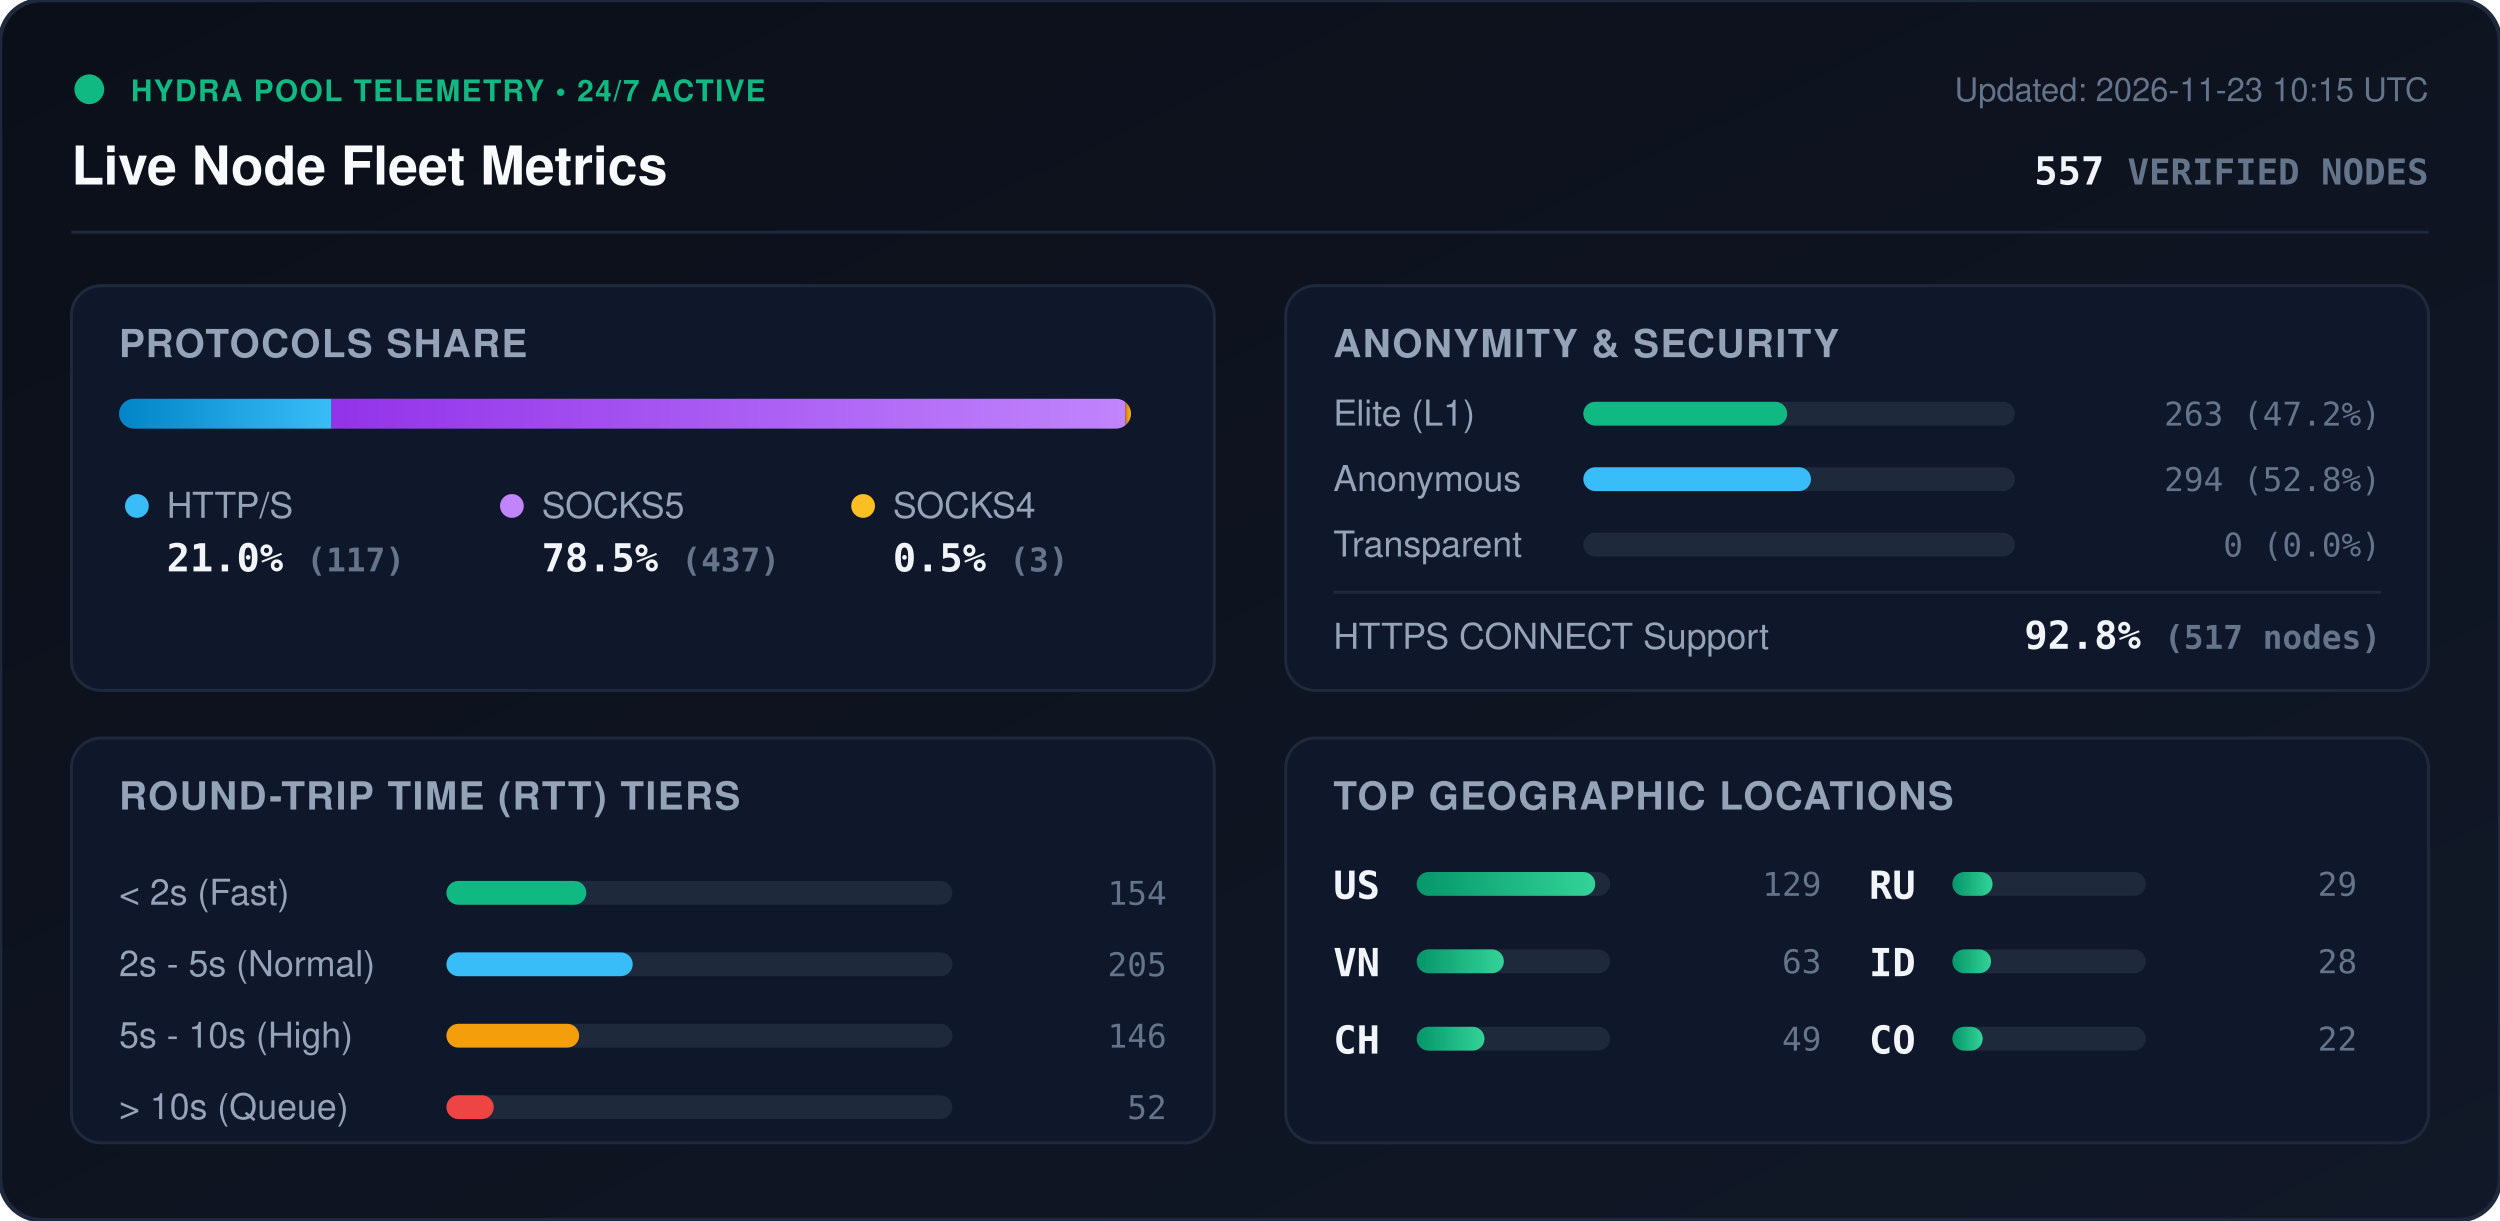
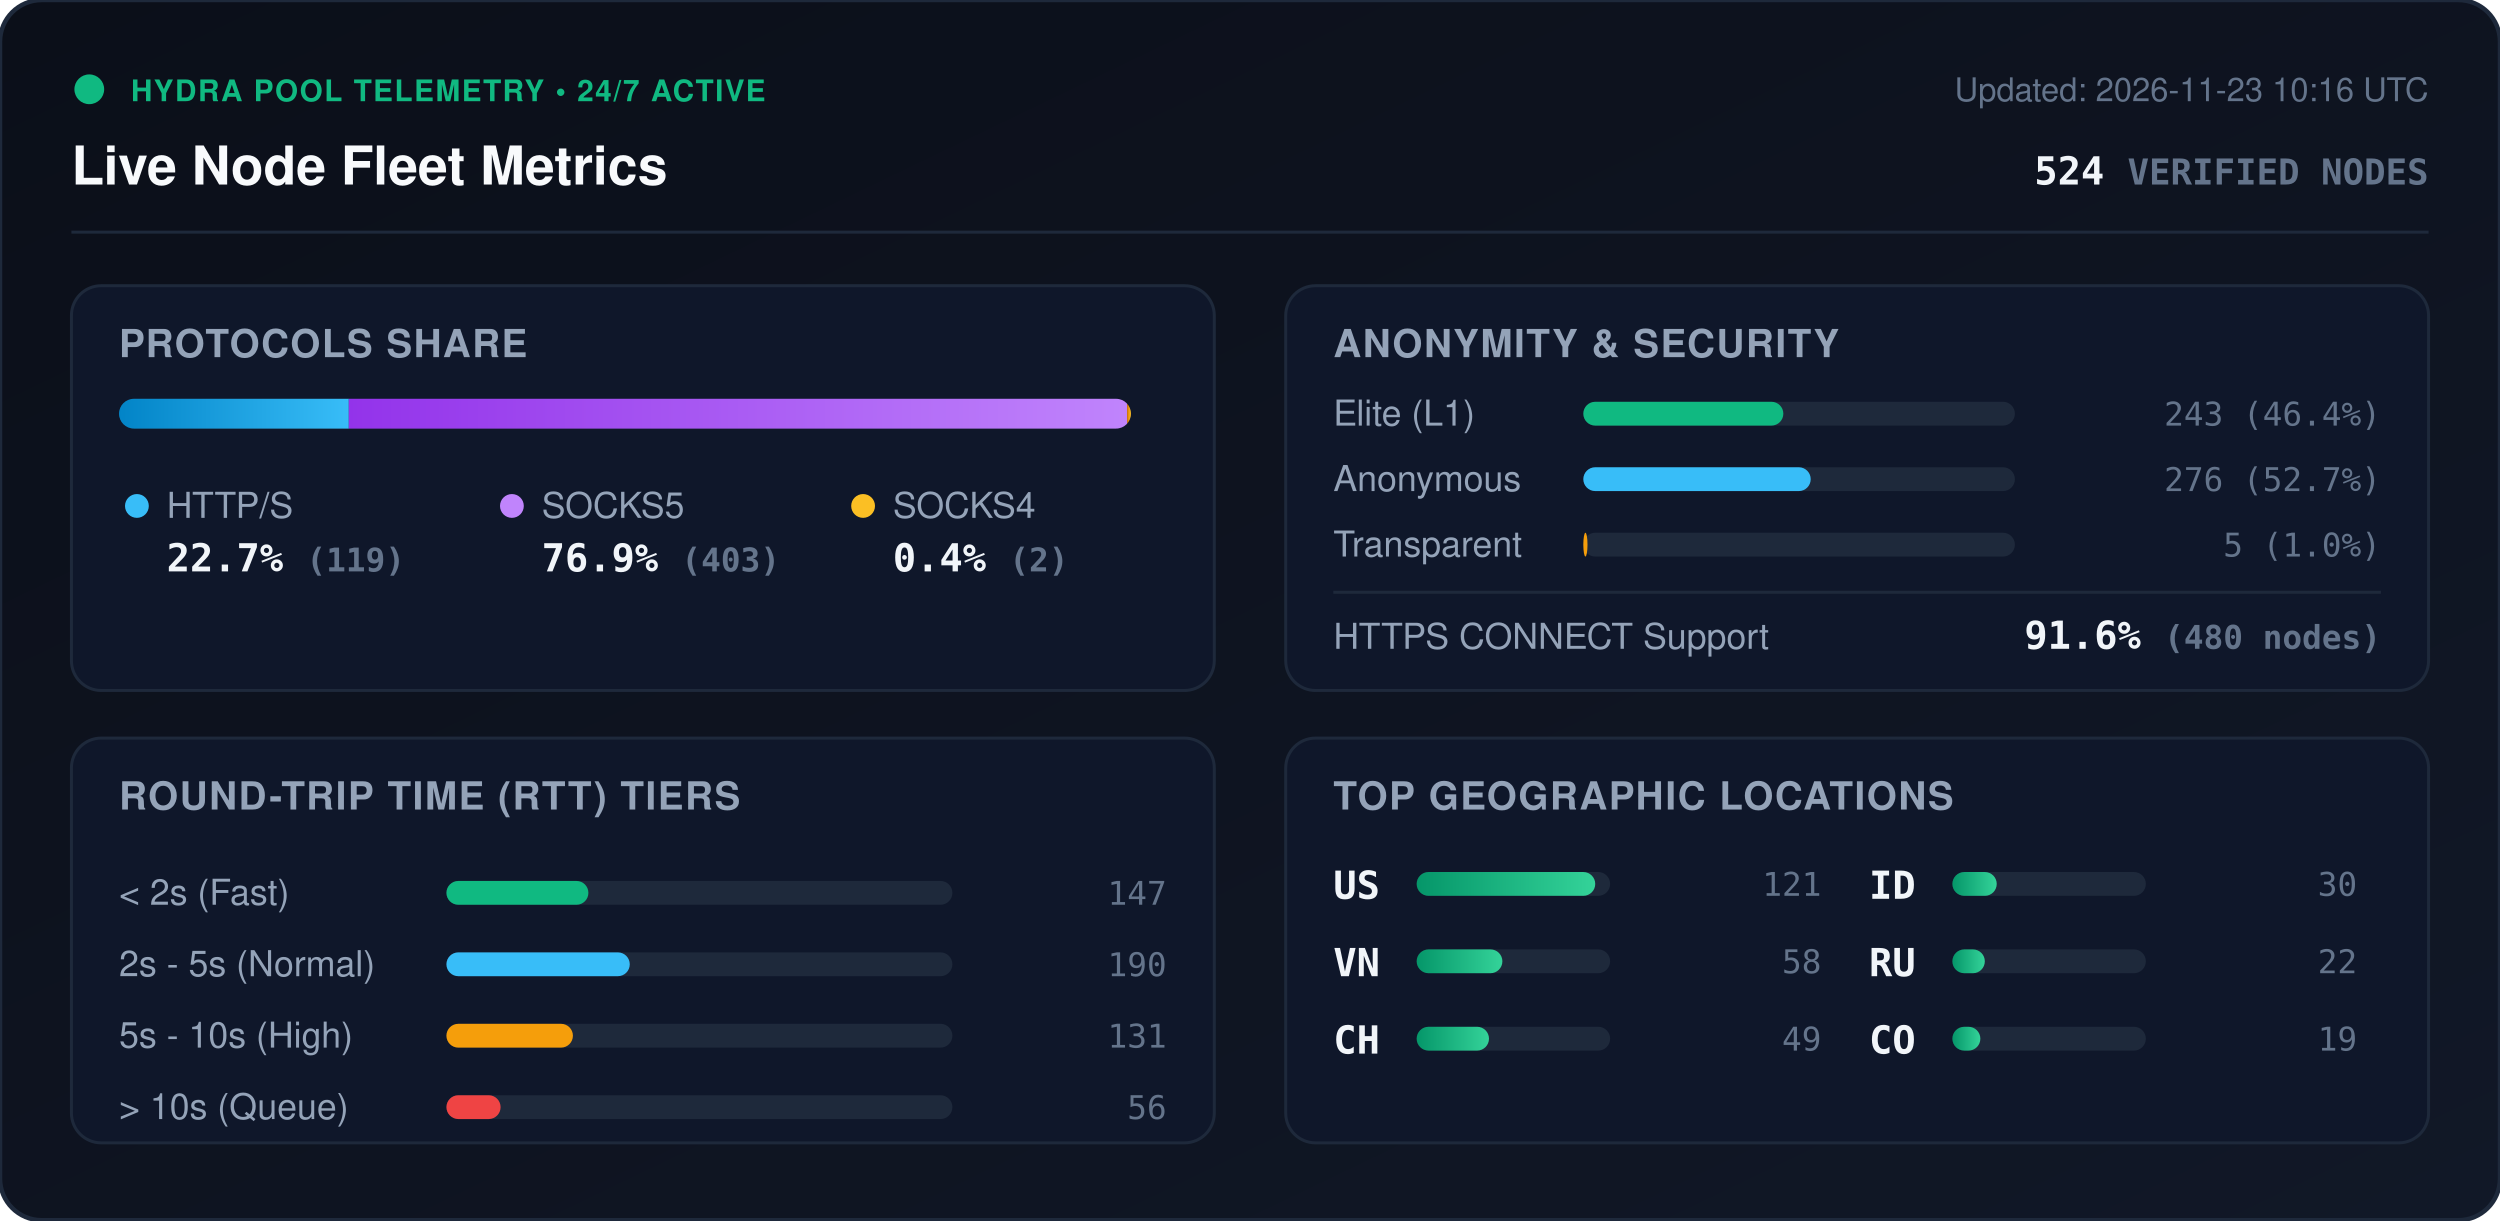
<svg xmlns="http://www.w3.org/2000/svg" viewBox="0 0 840 410" width="840" height="410" style="max-width: 100%; height: auto;">
  <defs>
    <linearGradient id="bg" x1="0%" y1="0%" x2="100%" y2="100%">
      <stop offset="0%" stop-color="#0b0f19" />
      <stop offset="100%" stop-color="#111827" />
    </linearGradient>
    <linearGradient id="bar-http" x1="0%" y1="0%" x2="100%" y2="0%">
      <stop offset="0%" stop-color="#0284c7" />
      <stop offset="100%" stop-color="#38bdf8" />
    </linearGradient>
    <linearGradient id="bar-socks5" x1="0%" y1="0%" x2="100%" y2="0%">
      <stop offset="0%" stop-color="#9333ea" />
      <stop offset="100%" stop-color="#c084fc" />
    </linearGradient>
    <linearGradient id="bar-socks4" x1="0%" y1="0%" x2="100%" y2="0%">
      <stop offset="0%" stop-color="#d97706" />
      <stop offset="100%" stop-color="#fbbf24" />
    </linearGradient>
    <linearGradient id="bar-green" x1="0%" y1="0%" x2="100%" y2="0%">
      <stop offset="0%" stop-color="#059669" />
      <stop offset="100%" stop-color="#34d399" />
    </linearGradient>
    <clipPath id="prog-track-clip">
      <rect width="340.0" height="10" rx="5" />
    </clipPath>
    <style>
      .title { font: 700 18px -apple-system, BlinkMacSystemFont, 'Segoe UI', Helvetica, Arial, sans-serif; fill: #f8fafc; }
      .sub { font: 500 11px -apple-system, BlinkMacSystemFont, 'Segoe UI', Helvetica, Arial, sans-serif; fill: #64748b; }
      .section-hdr { font: 600 13px -apple-system, BlinkMacSystemFont, 'Segoe UI', Helvetica, Arial, sans-serif; fill: #94a3b8; letter-spacing: 0.5px; }
      .metric-val { font: 700 13px -apple-system, BlinkMacSystemFont, 'Segoe UI', Helvetica, Arial, sans-serif; fill: #f1f5f9; }
      .metric-lbl { font: 500 12px -apple-system, BlinkMacSystemFont, 'Segoe UI', Helvetica, Arial, sans-serif; fill: #94a3b8; }
      .badge-txt { font: 700 10px -apple-system, BlinkMacSystemFont, 'Segoe UI', Helvetica, Arial, sans-serif; fill: #10b981; letter-spacing: 0.5px; }
      .mono { font-family: ui-monospace, SFMono-Regular, Menlo, Monaco, Consolas, monospace; }
      .pulse { animation: beacon 2s infinite ease-in-out; }
      @keyframes beacon { 0%, 100% { opacity: 1; } 50% { opacity: 0.35; } }
    </style>
  </defs>
  <rect width="840" height="410" rx="14" fill="url(#bg)" stroke="#1e293b" stroke-width="1.5" />
  <g transform="translate(24, 24)">
    <circle cx="6" cy="6" r="5" fill="#10b981" class="pulse" />
    <text x="20" y="10" class="badge-txt">HYDRA POOL TELEMETRY • 24/7 ACTIVE</text>
    <text x="0" y="38" class="title">Live Node Fleet Metrics</text>
-     <text x="792" y="10" text-anchor="end" class="sub">Updated: 2026-11-23 10:15 UTC</text>
-     <text x="792" y="38" text-anchor="end" class="metric-val mono" fill="#38bdf8">557 <tspan font-size="12" fill="#64748b">VERIFIED NODES</tspan>
+     <text x="792" y="10" text-anchor="end" class="sub">Updated: 2026-11-23 10:16 UTC</text>
+     <text x="792" y="38" text-anchor="end" class="metric-val mono" fill="#38bdf8">524 <tspan font-size="12" fill="#64748b">VERIFIED NODES</tspan>
    </text>
  </g>
  <line x1="24" y1="78" x2="816" y2="78" stroke="#1e293b" stroke-width="1" />
  <g transform="translate(24, 96)">
    <rect width="384" height="136" rx="10" fill="#0f172a" stroke="#1e293b" />
    <text x="16" y="24" class="section-hdr">PROTOCOLS SHARE</text>
    <g transform="translate(16, 38)">
      <rect width="340.0" height="10" rx="5" fill="#1e293b" />
      <g clip-path="url(#prog-track-clip)">
-         <rect x="0" width="71.4" height="10" fill="url(#bar-http)" />
-         <rect x="71.4" width="266.8" height="10" fill="url(#bar-socks5)" />
-         <rect x="338.2" width="1.8" height="10" fill="url(#bar-socks4)" />
+         <rect x="0" width="77.2" height="10" fill="url(#bar-http)" />
+         <rect x="77.2" width="261.5" height="10" fill="url(#bar-socks5)" />
+         <rect x="338.7" width="1.3" height="10" fill="url(#bar-socks4)" />
      </g>
    </g>
    <g transform="translate(16, 68)">
      <circle cx="6" cy="6" r="4" fill="#38bdf8" />
      <text x="16" y="10" class="metric-lbl">HTTP/S</text>
-       <text x="16" y="28" class="metric-val mono">21.0% <tspan font-size="11" fill="#64748b">(117)</tspan>
+       <text x="16" y="28" class="metric-val mono">22.7% <tspan font-size="11" fill="#64748b">(119)</tspan>
      </text>
      <circle cx="132" cy="6" r="4" fill="#c084fc" />
      <text x="142" y="10" class="metric-lbl">SOCKS5</text>
-       <text x="142" y="28" class="metric-val mono">78.5% <tspan font-size="11" fill="#64748b">(437)</tspan>
+       <text x="142" y="28" class="metric-val mono">76.9% <tspan font-size="11" fill="#64748b">(403)</tspan>
      </text>
      <circle cx="250" cy="6" r="4" fill="#fbbf24" />
      <text x="260" y="10" class="metric-lbl">SOCKS4</text>
-       <text x="260" y="28" class="metric-val mono">0.5% <tspan font-size="11" fill="#64748b">(3)</tspan>
+       <text x="260" y="28" class="metric-val mono">0.4% <tspan font-size="11" fill="#64748b">(2)</tspan>
      </text>
    </g>
  </g>
  <g transform="translate(432, 96)">
    <rect width="384" height="136" rx="10" fill="#0f172a" stroke="#1e293b" />
    <text x="16" y="24" class="section-hdr">ANONYMITY &amp; SECURITY</text>
    <text x="16" y="47" class="metric-lbl">Elite (L1)</text>
    <rect x="100" y="39" width="145.0" height="8" rx="4" fill="#1e293b" />
-     <rect x="100" y="39" width="68.5" height="8" rx="4" fill="#10b981" />
-     <text x="368" y="47" text-anchor="end" class="mono sub" fill="#e2e8f0">263 (47.2%)</text>
+     <rect x="100" y="39" width="67.2" height="8" rx="4" fill="#10b981" />
+     <text x="368" y="47" text-anchor="end" class="mono sub" fill="#e2e8f0">243 (46.4%)</text>
    <text x="16" y="69" class="metric-lbl">Anonymous</text>
    <rect x="100" y="61" width="145.0" height="8" rx="4" fill="#1e293b" />
-     <rect x="100" y="61" width="76.5" height="8" rx="4" fill="#38bdf8" />
-     <text x="368" y="69" text-anchor="end" class="mono sub" fill="#e2e8f0">294 (52.8%)</text>
+     <rect x="100" y="61" width="76.4" height="8" rx="4" fill="#38bdf8" />
+     <text x="368" y="69" text-anchor="end" class="mono sub" fill="#e2e8f0">276 (52.7%)</text>
    <text x="16" y="91" class="metric-lbl">Transparent</text>
    <rect x="100" y="83" width="145.0" height="8" rx="4" fill="#1e293b" />
-     <rect x="100" y="83" width="0.0" height="8" rx="4" fill="#f59e0b" />
-     <text x="368" y="91" text-anchor="end" class="mono sub" fill="#e2e8f0">0 (0.0%)</text>
+     <rect x="100" y="83" width="1.4" height="8" rx="4" fill="#f59e0b" />
+     <text x="368" y="91" text-anchor="end" class="mono sub" fill="#e2e8f0">5 (1.0%)</text>
    <line x1="16" y1="103" x2="368" y2="103" stroke="#1e293b" stroke-width="1" />
    <text x="16" y="122" class="metric-lbl">HTTPS CONNECT Support</text>
-     <text x="368" y="122" text-anchor="end" class="metric-val mono" fill="#34d399">92.8% <tspan font-size="11" fill="#64748b">(517 nodes)</tspan>
+     <text x="368" y="122" text-anchor="end" class="metric-val mono" fill="#34d399">91.6% <tspan font-size="11" fill="#64748b">(480 nodes)</tspan>
    </text>
  </g>
  <g transform="translate(24, 248)">
    <rect width="384" height="136" rx="10" fill="#0f172a" stroke="#1e293b" />
    <text x="16" y="24" class="section-hdr">ROUND-TRIP TIME (RTT) TIERS</text>
    <g transform="translate(16, 42)">
      <text x="0" y="14" class="metric-lbl">&lt; 2s (Fast)</text>
      <rect x="110" y="6" width="170" height="8" rx="4" fill="#1e293b" />
-       <rect x="110" y="6" width="47.0" height="8" rx="4" fill="#10b981" />
-       <text x="352" y="14" text-anchor="end" class="mono sub">154</text>
+       <rect x="110" y="6" width="47.7" height="8" rx="4" fill="#10b981" />
+       <text x="352" y="14" text-anchor="end" class="mono sub">147</text>
      <text x="0" y="38" class="metric-lbl">2s - 5s (Normal)</text>
      <rect x="110" y="30" width="170" height="8" rx="4" fill="#1e293b" />
-       <rect x="110" y="30" width="62.6" height="8" rx="4" fill="#38bdf8" />
-       <text x="352" y="38" text-anchor="end" class="mono sub">205</text>
+       <rect x="110" y="30" width="61.6" height="8" rx="4" fill="#38bdf8" />
+       <text x="352" y="38" text-anchor="end" class="mono sub">190</text>
      <text x="0" y="62" class="metric-lbl">5s - 10s (High)</text>
      <rect x="110" y="54" width="170" height="8" rx="4" fill="#1e293b" />
-       <rect x="110" y="54" width="44.6" height="8" rx="4" fill="#f59e0b" />
-       <text x="352" y="62" text-anchor="end" class="mono sub">146</text>
+       <rect x="110" y="54" width="42.5" height="8" rx="4" fill="#f59e0b" />
+       <text x="352" y="62" text-anchor="end" class="mono sub">131</text>
      <text x="0" y="86" class="metric-lbl">&gt; 10s (Queue)</text>
      <rect x="110" y="78" width="170" height="8" rx="4" fill="#1e293b" />
-       <rect x="110" y="78" width="15.9" height="8" rx="4" fill="#ef4444" />
-       <text x="352" y="86" text-anchor="end" class="mono sub">52</text>
+       <rect x="110" y="78" width="18.2" height="8" rx="4" fill="#ef4444" />
+       <text x="352" y="86" text-anchor="end" class="mono sub">56</text>
    </g>
  </g>
  <g transform="translate(432, 248)">
    <rect width="384" height="136" rx="10" fill="#0f172a" stroke="#1e293b" />
    <text x="16" y="24" class="section-hdr">TOP GEOGRAPHIC LOCATIONS</text>
    <g transform="translate(16, 42)">
      <g transform="translate(0, 0)">
        <text x="0" y="12" class="mono metric-val" font-size="12">US</text>
        <rect x="28" y="3" width="65" height="8" rx="4" fill="#1e293b" />
        <rect x="28" y="3" width="60.0" height="8" rx="4" fill="url(#bar-green)" />
-         <text x="164" y="11" text-anchor="end" class="mono sub">129</text>
+         <text x="164" y="11" text-anchor="end" class="mono sub">121</text>
      </g>
      <g transform="translate(0, 26)">
        <text x="0" y="12" class="mono metric-val" font-size="12">VN</text>
        <rect x="28" y="3" width="65" height="8" rx="4" fill="#1e293b" />
-         <rect x="28" y="3" width="29.3" height="8" rx="4" fill="url(#bar-green)" />
-         <text x="164" y="11" text-anchor="end" class="mono sub">63</text>
+         <rect x="28" y="3" width="28.8" height="8" rx="4" fill="url(#bar-green)" />
+         <text x="164" y="11" text-anchor="end" class="mono sub">58</text>
      </g>
      <g transform="translate(0, 52)">
        <text x="0" y="12" class="mono metric-val" font-size="12">CH</text>
        <rect x="28" y="3" width="65" height="8" rx="4" fill="#1e293b" />
-         <rect x="28" y="3" width="22.8" height="8" rx="4" fill="url(#bar-green)" />
+         <rect x="28" y="3" width="24.3" height="8" rx="4" fill="url(#bar-green)" />
        <text x="164" y="11" text-anchor="end" class="mono sub">49</text>
      </g>
      <g transform="translate(180, 0)">
+         <text x="0" y="12" class="mono metric-val" font-size="12">ID</text>
+         <rect x="28" y="3" width="65" height="8" rx="4" fill="#1e293b" />
+         <rect x="28" y="3" width="14.9" height="8" rx="4" fill="url(#bar-green)" />
+         <text x="164" y="11" text-anchor="end" class="mono sub">30</text>
+       </g>
+       <g transform="translate(180, 26)">
        <text x="0" y="12" class="mono metric-val" font-size="12">RU</text>
        <rect x="28" y="3" width="65" height="8" rx="4" fill="#1e293b" />
-         <rect x="28" y="3" width="13.5" height="8" rx="4" fill="url(#bar-green)" />
-         <text x="164" y="11" text-anchor="end" class="mono sub">29</text>
-       </g>
-       <g transform="translate(180, 26)">
-         <text x="0" y="12" class="mono metric-val" font-size="12">ID</text>
-         <rect x="28" y="3" width="65" height="8" rx="4" fill="#1e293b" />
-         <rect x="28" y="3" width="13.0" height="8" rx="4" fill="url(#bar-green)" />
-         <text x="164" y="11" text-anchor="end" class="mono sub">28</text>
+         <rect x="28" y="3" width="10.9" height="8" rx="4" fill="url(#bar-green)" />
+         <text x="164" y="11" text-anchor="end" class="mono sub">22</text>
      </g>
      <g transform="translate(180, 52)">
        <text x="0" y="12" class="mono metric-val" font-size="12">CO</text>
        <rect x="28" y="3" width="65" height="8" rx="4" fill="#1e293b" />
-         <rect x="28" y="3" width="10.2" height="8" rx="4" fill="url(#bar-green)" />
-         <text x="164" y="11" text-anchor="end" class="mono sub">22</text>
+         <rect x="28" y="3" width="9.4" height="8" rx="4" fill="url(#bar-green)" />
+         <text x="164" y="11" text-anchor="end" class="mono sub">19</text>
      </g>
    </g>
  </g>
</svg>
